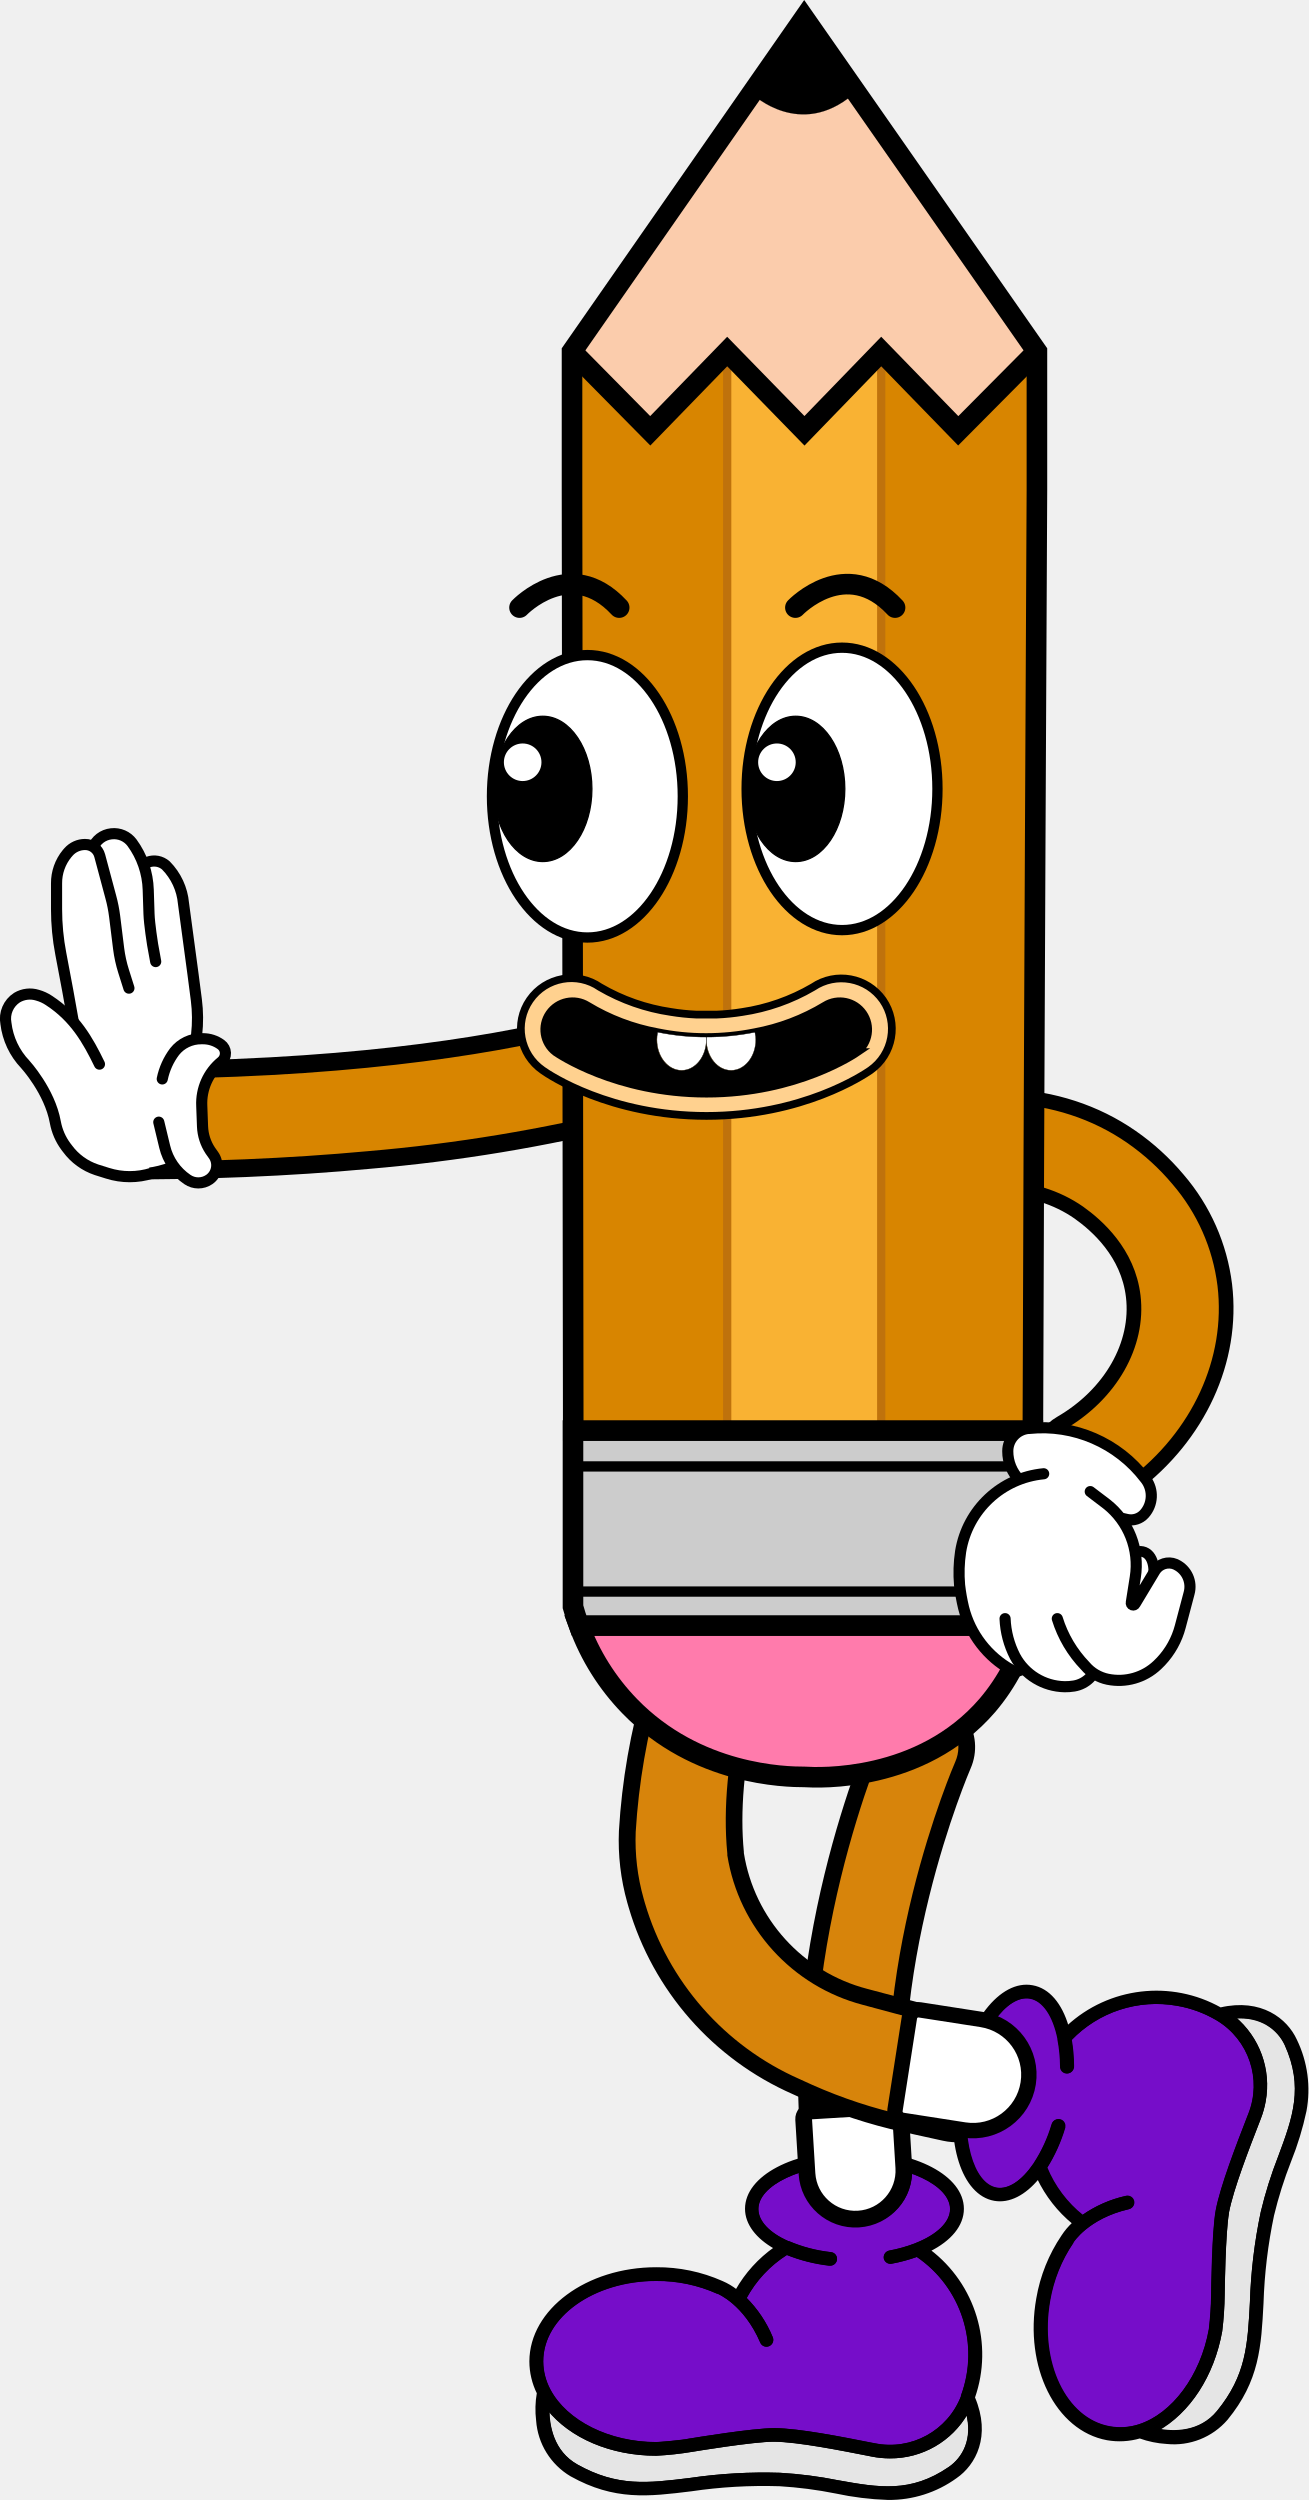
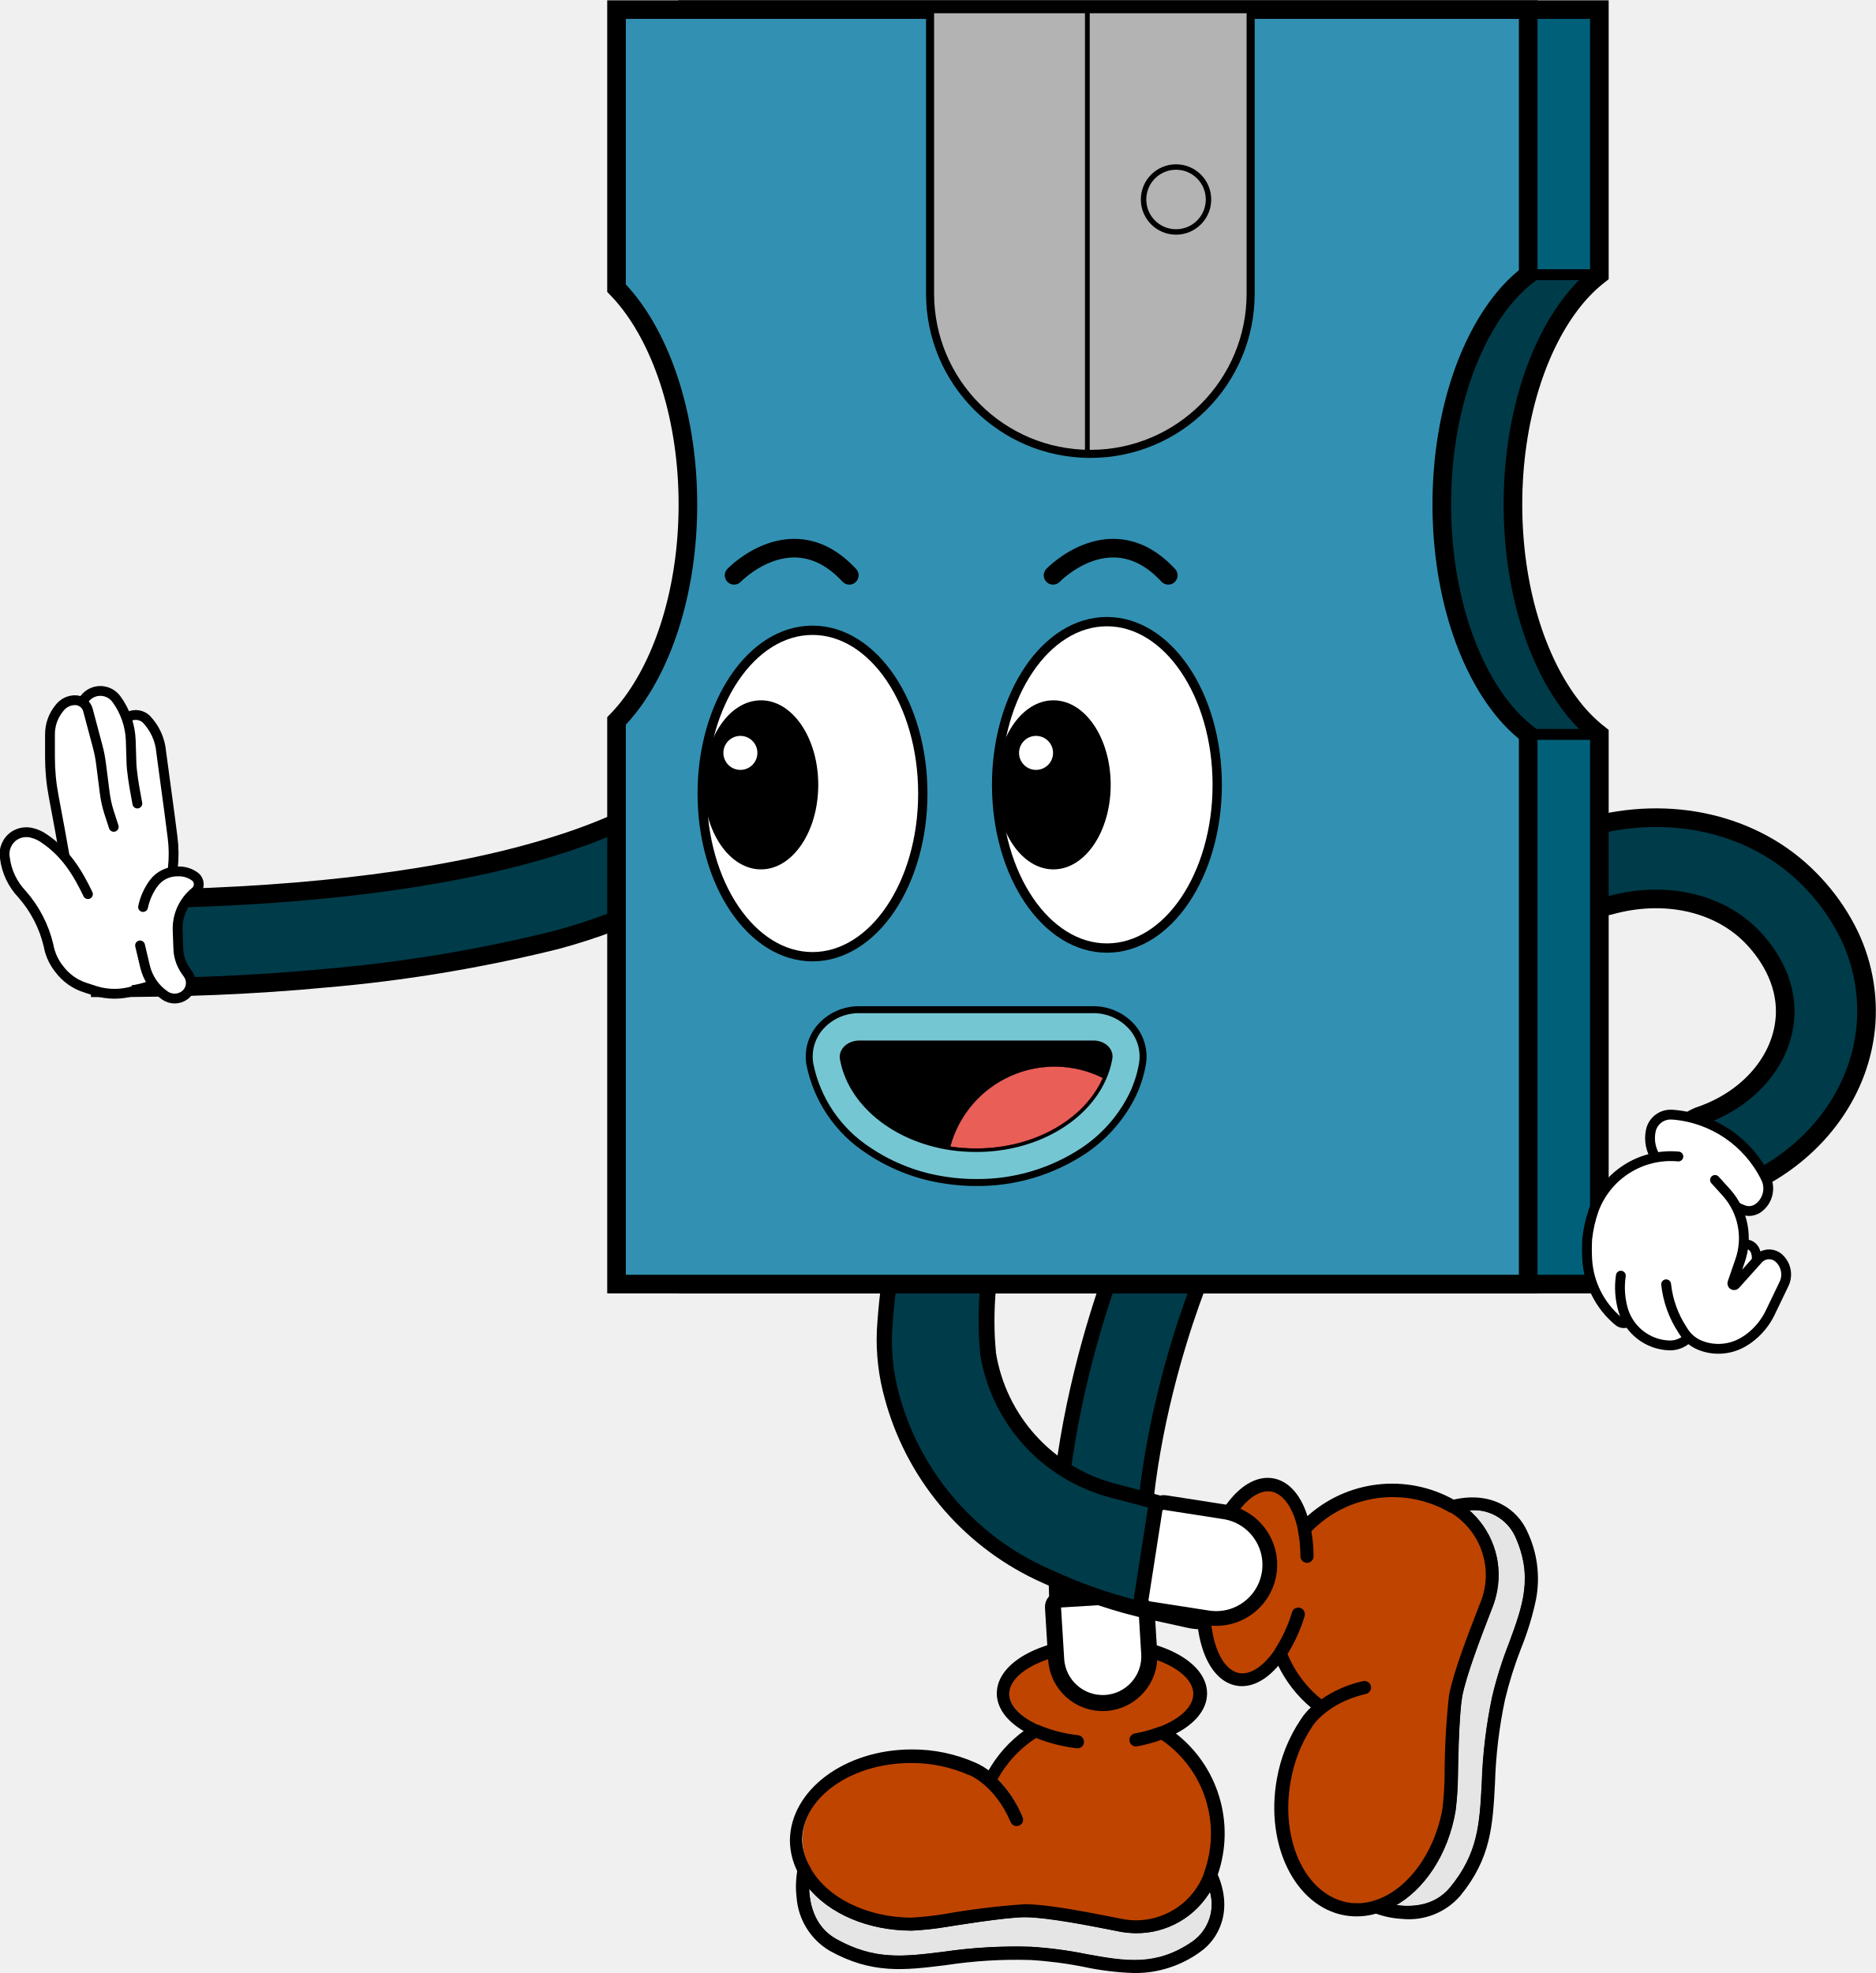
- <svg xmlns="http://www.w3.org/2000/svg" viewBox="0 0 203.37 388.58">
+ <svg xmlns="http://www.w3.org/2000/svg" viewBox="0 0 255.95 269.21">
  <defs>
-     <style>.cls-1,.cls-31{fill:#e5e5e5;}.cls-1,.cls-10,.cls-12,.cls-13,.cls-16,.cls-17,.cls-19,.cls-2,.cls-21,.cls-22,.cls-23,.cls-24,.cls-25,.cls-26,.cls-27,.cls-28,.cls-29,.cls-3,.cls-30,.cls-31,.cls-32,.cls-33,.cls-34,.cls-5,.cls-6,.cls-7,.cls-9{stroke:#000;}.cls-1,.cls-10,.cls-12,.cls-13,.cls-17,.cls-19,.cls-2,.cls-20,.cls-21,.cls-22,.cls-23,.cls-24,.cls-25,.cls-26,.cls-27,.cls-28,.cls-29,.cls-3,.cls-31,.cls-32,.cls-33,.cls-34,.cls-5,.cls-9{stroke-miterlimit:10;}.cls-1,.cls-2,.cls-3{stroke-width:0.34px;}.cls-2,.cls-32{fill:#760dc9;}.cls-4{fill:#d7840b;}.cls-10,.cls-26,.cls-27,.cls-29,.cls-30,.cls-34,.cls-5,.cls-8,.cls-9{fill:#fff;}.cls-5{stroke-width:2.6px;}.cls-14,.cls-6,.cls-7{fill:#d88500;}.cls-10,.cls-16,.cls-22,.cls-30,.cls-6,.cls-7{stroke-linecap:round;}.cls-16,.cls-30,.cls-6,.cls-7{stroke-linejoin:round;}.cls-6{stroke-width:2.28px;}.cls-7{stroke-width:2.76px;}.cls-10,.cls-30,.cls-9{stroke-width:1.73px;}.cls-11{fill:#fbccac;}.cls-12{fill:#ff7bac;}.cls-12,.cls-13,.cls-21,.cls-22{stroke-width:3.2px;}.cls-13{fill:#ccc;}.cls-15{fill:#f9b233;}.cls-16{stroke-width:0.02px;}.cls-17{fill:#666;}.cls-17,.cls-27{stroke-width:1.6px;}.cls-18,.cls-19,.cls-20,.cls-21,.cls-22{fill:none;}.cls-19{stroke-width:2.4px;}.cls-20{stroke:#bf720c;stroke-width:1.28px;}.cls-23{fill:#abd6bd;stroke-width:0.61px;}.cls-24{fill:#ffd18f;stroke-width:1.2px;}.cls-25,.cls-26{stroke-width:0.06px;}.cls-28{stroke-width:0.2px;}.cls-29{stroke-width:1.66px;}.cls-31,.cls-32,.cls-33{stroke-width:0.34px;}.cls-34{stroke-width:2.39px;}</style>
+     <style>.cls-1,.cls-6{fill:#e5e5e5;}.cls-1,.cls-11,.cls-12,.cls-14,.cls-15,.cls-16,.cls-17,.cls-18,.cls-19,.cls-20,.cls-21,.cls-22,.cls-23,.cls-24,.cls-25,.cls-26,.cls-27,.cls-3,.cls-5,.cls-6,.cls-7,.cls-8,.cls-9{stroke:#000;}.cls-1,.cls-11,.cls-12,.cls-14,.cls-15,.cls-16,.cls-17,.cls-18,.cls-19,.cls-20,.cls-21,.cls-22,.cls-23,.cls-24,.cls-25,.cls-26,.cls-3,.cls-5,.cls-6,.cls-7,.cls-8,.cls-9{stroke-miterlimit:10;}.cls-1,.cls-3{stroke-width:0.29px;}.cls-2{fill:#bf4400;}.cls-4,.cls-9{fill:#003b49;}.cls-10,.cls-11,.cls-12,.cls-21,.cls-26,.cls-27,.cls-5,.cls-8{fill:#fff;}.cls-5{stroke-width:2.19px;}.cls-6,.cls-7{stroke-width:0.29px;}.cls-8{stroke-width:2.01px;}.cls-14,.cls-16,.cls-23,.cls-9{stroke-width:2.54px;}.cls-11,.cls-12,.cls-27{stroke-width:1.34px;}.cls-12,.cls-23,.cls-27{stroke-linecap:round;}.cls-13,.cls-15{fill:#00607a;}.cls-14,.cls-20,.cls-23{fill:none;}.cls-15,.cls-20{stroke-width:1.49px;}.cls-16{fill:#3291b2;}.cls-17,.cls-18,.cls-19{fill:#b3b3b3;}.cls-17{stroke-width:1.1px;}.cls-18{stroke-width:0.65px;}.cls-19{stroke-width:0.74px;}.cls-21{stroke-width:1.27px;}.cls-22{stroke-width:0.15px;}.cls-24{fill:#75c6d3;stroke-width:0.95px;}.cls-25{fill:#ea5e58;stroke-width:0.04px;}.cls-26{stroke-width:1.29px;}.cls-27{stroke-linejoin:round;}</style>
  </defs>
  <g id="Layer_2" data-name="Layer 2">
-     <g id="Personaje">
-       <path class="cls-1" d="M102,381.53a48.55,48.55,0,0,0,5.67-.62c.53-.09,9.43-1.56,12.58-1.56h.08c3.65,0,10.57,1.4,14.7,2.21l.54.11a14.42,14.42,0,0,0,2.76.27,13.69,13.69,0,0,0,12-6.92c1.11,4.1-.56,7.06-2.74,8.56-6,4.13-11,3.23-17.32,2.1a64.79,64.79,0,0,0-9-1.16,79.26,79.26,0,0,0-14,.8c-6.57.81-11.31,1.4-17.57-2.1-3.82-2.13-4.47-6.23-4.46-8.77C88.68,378.81,95,381.53,102,381.53Z" />
-       <path class="cls-2" d="M102,354.34a23,23,0,0,1,9.52,2l.06,0s4.16,1.65,6.74,7.69a.87.87,0,0,0,1.16.46.89.89,0,0,0,.47-1.16,18.63,18.63,0,0,0-4.11-6.14,18.54,18.54,0,0,1,6.44-6.9,25.37,25.37,0,0,0,6.6,1.68H129a.88.88,0,0,0,.11-1.76,23,23,0,0,1-6.5-1.7l-.09,0c-3-1.32-4.8-3.19-4.8-5.16,0-3.86,6.9-7.12,15.07-7.12s15.07,3.26,15.07,7.12c0,2.11-2.09,4.11-5.49,5.45l-.11.05a22.74,22.74,0,0,1-4,1.12.9.9,0,0,0-.71,1,.89.89,0,0,0,1,.71,24.87,24.87,0,0,0,4-1.08,18.54,18.54,0,0,1,7,21.77l0,.11a12,12,0,0,1-13.61,7.44l-.54-.1c-4.46-.88-11.2-2.21-15-2.25-3.29,0-12.6,1.52-13,1.59h-.05c-1.42.31-5,.57-5.32.58-7.35,0-14-3.33-16.63-8.28a9.52,9.52,0,0,1-1.12-4.43C84.25,360,92.22,354.34,102,354.34Z" />
-       <path class="cls-3" d="M102,352.57a24.78,24.78,0,0,1,10.23,2.13,10,10,0,0,1,2.23,1.32,20.36,20.36,0,0,1,6-6.62c-2.82-1.6-4.49-3.75-4.49-6.08,0-5,7.4-8.89,16.84-8.89s16.84,3.9,16.84,8.89c0,2.54-1.92,4.84-5.18,6.47a20.31,20.31,0,0,1,6.9,22.86c2.54,6,.12,10.39-2.78,12.39A17.66,17.66,0,0,1,138,388.4a45.74,45.74,0,0,1-8.1-1,64.21,64.21,0,0,0-8.73-1.13,77.23,77.23,0,0,0-13.74.79c-6.64.82-11.89,1.47-18.66-2.31a10.8,10.8,0,0,1-5.27-8.53,14.49,14.49,0,0,1,.11-4.26,11.18,11.18,0,0,1-1.16-4.93C82.48,359.06,91.24,352.57,102,352.57ZM89.67,383.22c6.26,3.5,11,2.91,17.57,2.1a79.26,79.26,0,0,1,14-.8,64.79,64.79,0,0,1,9,1.16c6.33,1.13,11.33,2,17.32-2.1,2.18-1.5,3.85-4.46,2.74-8.56a13.69,13.69,0,0,1-12,6.92,14.42,14.42,0,0,1-2.76-.27l-.54-.11c-4.13-.81-11-2.17-14.7-2.21h-.08c-3.15,0-12.05,1.47-12.58,1.56a48.55,48.55,0,0,1-5.67.62c-7,0-13.33-2.72-16.8-7.08C85.2,377,85.85,381.09,89.67,383.22Zm-4.3-11.74c2.59,4.95,9.28,8.28,16.63,8.28.27,0,3.9-.27,5.32-.58h.05c.39-.07,9.7-1.63,13-1.59,3.82,0,10.56,1.37,15,2.25l.54.1a12,12,0,0,0,13.61-7.44l0-.11a18.54,18.54,0,0,0-7-21.77,24.87,24.87,0,0,1-4,1.08.89.89,0,0,1-1-.71.9.9,0,0,1,.71-1,22.74,22.74,0,0,0,4-1.12l.11-.05c3.4-1.34,5.49-3.34,5.49-5.45,0-3.86-6.9-7.12-15.07-7.12s-15.07,3.26-15.07,7.12c0,2,1.84,3.84,4.8,5.16l.09,0a23,23,0,0,0,6.5,1.7A.88.88,0,0,1,129,352h-.11a25.37,25.37,0,0,1-6.6-1.68,18.54,18.54,0,0,0-6.44,6.9,18.63,18.63,0,0,1,4.11,6.14.89.89,0,0,1-.47,1.16.87.87,0,0,1-1.16-.46c-2.58-6-6.7-7.68-6.74-7.69l-.06,0a23,23,0,0,0-9.52-2c-9.79,0-17.76,5.7-17.76,12.71A9.52,9.52,0,0,0,85.37,371.48Z" />
-       <path class="cls-4" d="M133.43,344.62a7,7,0,0,1-6.88-5.86c-5.48-33.71,9.69-68.58,10.34-70a7,7,0,0,1,6.39-4.17,7,7,0,0,1,6.38,9.81c-.14.32-14.11,32.69-9.32,62.16a7,7,0,0,1-5.78,8A7.08,7.08,0,0,1,133.43,344.62Z" />
-       <path d="M143.28,265.85a5.62,5.62,0,0,1,2.29.49,5.69,5.69,0,0,1,2.91,7.5c-.23.51-14.28,33-9.43,62.89a5.68,5.68,0,0,1-11.22,1.82c-5.42-33.34,9.6-67.86,10.25-69.31a5.69,5.69,0,0,1,5.2-3.39m0-2.6h0a8.29,8.29,0,0,0-7.58,4.94c-.66,1.48-16,36.69-10.44,70.78a8.25,8.25,0,0,0,8.17,6.95,7.5,7.5,0,0,0,1.34-.11,8.28,8.28,0,0,0,6.85-9.5c-4.72-29.06,9.1-61.11,9.24-61.43a8.29,8.29,0,0,0-7.58-11.63Z" />
-       <path class="cls-5" d="M126.59,327.71H139.2a1.24,1.24,0,0,1,1.24,1.24v8.44a7.54,7.54,0,0,1-7.54,7.54h0a7.54,7.54,0,0,1-7.54-7.54v-8.44a1.24,1.24,0,0,1,1.24-1.24Z" transform="translate(-20.35 8.77) rotate(-3.51)" />
-       <path class="cls-4" d="M148.76,331.71a8.69,8.69,0,0,1-1.89-.21l-6.32-1.39a78,78,0,0,1-14.8-4.87l-2-.91A44.44,44.44,0,0,1,99,296.16l-.21-.75a34.15,34.15,0,0,1-1.27-10.75,102.71,102.71,0,0,1,3.94-22.75,7.69,7.69,0,0,1,8.38-5.61,7.59,7.59,0,0,1,6.46,9.15c-1.93,9-2.54,16.18-1.9,22.62l0,.18a27.37,27.37,0,0,0,20.11,22.17l16.25,4.31a8.89,8.89,0,0,1,6.32,6.17l0,.18a8.37,8.37,0,0,1-1.52,7.27,8.71,8.71,0,0,1-6.82,3.36Z" />
-       <path d="M108.83,257.54a7.16,7.16,0,0,1,.8,0,6.29,6.29,0,0,1,5.35,7.59c-1.71,7.92-2.65,15.67-1.93,23a2.34,2.34,0,0,1,0,.26,28.7,28.7,0,0,0,21.06,23.23L150.41,316a7.54,7.54,0,0,1,5.39,5.26c0,.05,0,.1,0,.15a7.28,7.28,0,0,1-7.08,9,7.5,7.5,0,0,1-1.61-.18l-6.32-1.39a76.77,76.77,0,0,1-14.55-4.79l-2-.91a43.24,43.24,0,0,1-24-27.34l-.21-.74a33.16,33.16,0,0,1-1.22-10.34,102.85,102.85,0,0,1,3.89-22.46,6.42,6.42,0,0,1,6.17-4.72m0-2.6a9,9,0,0,0-8.67,6.63,103.25,103.25,0,0,0-4,23,35.52,35.52,0,0,0,1.3,11.16c.08.25.15.51.22.76a45.76,45.76,0,0,0,25.48,29l2,.91a79.65,79.65,0,0,0,15.05,4.95l6.32,1.39a9.92,9.92,0,0,0,10-3.62,9.69,9.69,0,0,0,1.75-8.39l-.05-.2a10.19,10.19,0,0,0-7.24-7.09l-16.25-4.31a26.07,26.07,0,0,1-19.16-21.11l0-.18c-.61-6.29,0-13.33,1.89-22.15A8.89,8.89,0,0,0,110,255a10.52,10.52,0,0,0-1.12-.07Z" />
-       <path class="cls-6" d="M176.14,230.86c10.13-7.64,15.63-19.42,14.23-31.13a31,31,0,0,0-7.27-16.42,36.92,36.92,0,0,0-7.22-6.59c-11.24-7.82-26.64-8.48-40.2-1.71a7.16,7.16,0,1,0,6.4,12.82c8.87-4.43,18.68-4.18,25.61.65,2.81,2,7.65,6.24,8.45,13,.9,7.5-3.52,15.25-11.24,19.72a7.16,7.16,0,0,0,7.18,12.4A42.61,42.61,0,0,0,176.14,230.86Z" />
-       <path class="cls-7" d="M17.73,181.94q.29-7.81,1.11-15.61c33.68,0,56.36-3.57,70.14-6.94,16.8-4.11,24-8.67,24.75-9.13l-.06.05,21,5A103.31,103.31,0,0,1,98,173.55a259.62,259.62,0,0,1-40.77,6.76C45,181.44,31.73,182,17.73,181.94Z" />
-       <path class="cls-8" d="M28.47,179.72c-5.16,2.65-10.38,2.65-15.31-.45-2.46-17.51-2.84-34.08,3-47.79,6.24,9.18,12,18,12.88,23.58Z" />
-       <path class="cls-9" d="M21.83,135.15A1.88,1.88,0,0,1,23,134h0a2.76,2.76,0,0,1,2.79.52,9.59,9.59,0,0,1,2.73,5.9l1.48,11,.52,4a22.74,22.74,0,0,1-1.18,10.63" />
-       <path class="cls-10" d="M14.43,131.8h0a3.47,3.47,0,0,1,2.88-2.2h0A3.5,3.5,0,0,1,20.53,131h0a13.06,13.06,0,0,1,2.51,7.3l.12,3.74c.05,1.6.56,4.77.56,4.77l.48,2.65" />
-       <path class="cls-10" d="M11.45,159.11c-.59-3.36-1.2-6.75-2-10.87a36.54,36.54,0,0,1-.66-6.92v-4a7.22,7.22,0,0,1,1.64-4.65l.21-.24a3.43,3.43,0,0,1,2.57-1.17h0A2.34,2.34,0,0,1,15.5,133l1.71,6.38a21.65,21.65,0,0,1,.61,3.07l.62,5a20,20,0,0,0,.77,3.51l.83,2.63" />
-       <path class="cls-10" d="M15.46,165.4c-1.79-3.69-3.81-7.27-7.86-9.9a6.11,6.11,0,0,0-1.76-.81,3.94,3.94,0,0,0-3.2.37,3.9,3.9,0,0,0-1.72,4,11.13,11.13,0,0,0,3,6.37s3.81,4.16,4.68,9a9.11,9.11,0,0,0,1.66,3.81l.23.3A9.21,9.21,0,0,0,15,181.82l1.72.54a11.38,11.38,0,0,0,6.88,0h0" />
-       <path class="cls-10" d="M25.22,167.7a10.63,10.63,0,0,1,1.92-4.25,5.26,5.26,0,0,1,4.17-2h.25a4.72,4.72,0,0,1,2.77.9h0a1.68,1.68,0,0,1,.1,2.67,8.35,8.35,0,0,0-3.07,6.87l.12,3.21a7.29,7.29,0,0,0,1.2,3.73l.51.72a2.69,2.69,0,0,1-.66,3.78h0a3,3,0,0,1-3.41,0h0a8.55,8.55,0,0,1-3.52-5.09l-.92-3.82" />
-       <polygon class="cls-11" points="161.16 54.64 148.94 66.96 136.97 54.64 125.04 66.96 113.03 54.64 101.07 66.96 88.91 54.64 124.98 2.8 161.16 54.64" />
-       <path class="cls-12" d="M159.92,252.66a31.25,31.25,0,0,1-6.45,12.41c-10.34,12-26.28,11.26-28.43,11.12-2.93,0-16.74-.24-27.17-11A35.51,35.51,0,0,1,90,252.66Z" />
-       <path class="cls-13" d="M160.54,222.35q0,14-.07,27.92c-.14.7-.31,1.51-.55,2.39H90c-.4-1.09-.71-2.07-.94-2.91v-27.4Z" />
-       <path class="cls-14" d="M161.16,54.64V76.18s-.49,97.45-.62,146.17H137V54.64l12,12.32Z" />
-       <polygon class="cls-14" points="112.99 54.6 112.99 222.31 89.06 222.31 88.87 76.14 88.87 54.6 101.03 66.91 112.99 54.6" />
-       <polygon class="cls-15" points="136.97 54.64 136.97 222.35 113.03 222.35 113.03 54.64 125.04 66.96 136.97 54.64" />
-       <path class="cls-16" d="M117.07,14.72s7.29,6.88,15.47,0L125,2.8Z" />
-       <line class="cls-17" x1="89.1" y1="227.93" x2="160.98" y2="227.93" />
-       <line class="cls-17" x1="89.1" y1="247.38" x2="160.98" y2="247.38" />
-       <line class="cls-18" x1="136.97" y1="54.64" x2="136.97" y2="54.55" />
-       <line class="cls-19" x1="113.03" y1="222.36" x2="113.03" y2="222.35" />
-       <line class="cls-19" x1="113.03" y1="54.64" x2="113.03" y2="54.63" />
-       <line class="cls-20" x1="136.97" y1="54.55" x2="136.97" y2="222.35" />
-       <line class="cls-20" x1="113.03" y1="54.73" x2="113.03" y2="222.35" />
-       <path class="cls-21" d="M161.17,54.64,125,2.8,88.91,54.64V76.18l.19,146.17h71.44c.13-48.72.63-146.17.63-146.17Z" />
-       <polyline class="cls-21" points="88.91 54.64 101.07 66.96 113.03 54.64 125.04 66.96 136.97 54.64 148.94 66.96 161.17 54.64" />
-       <path class="cls-22" d="M80.75,94.44s7.87-8.21,15.49,0" />
-       <path class="cls-22" d="M123.63,94.44s7.88-8.21,15.49,0" />
-       <path class="cls-23" d="M109.78,161.19c0,.13,0,.27,0,.4,0-.13,0-.27,0-.4Z" />
-       <path class="cls-24" d="M137.23,155.44a7.88,7.88,0,0,0-10.88-2,30.66,30.66,0,0,1-11,3.86,33.46,33.46,0,0,1-3.93.4c-.51,0-1,0-1.58,0s-1.11,0-1.64,0a33.45,33.45,0,0,1-3.92-.41,30.69,30.69,0,0,1-11-3.85,7.85,7.85,0,0,0-8.94,12.91c1,.73,10.56,7.1,25.47,7.1s24.43-6.37,25.47-7.09A7.88,7.88,0,0,0,137.23,155.44Zm-3.92,8.09c-.38.26-9.4,6.46-23.49,6.46s-23.11-6.2-23.49-6.46a4.4,4.4,0,0,1,5-7.23,32.17,32.17,0,0,0,10.86,4.13,37.54,37.54,0,0,0,7.56.76h0a38.29,38.29,0,0,0,7.55-.75,32.35,32.35,0,0,0,10.91-4.14,4.4,4.4,0,0,1,5,7.23Z" />
-       <path class="cls-25" d="M133.31,163.53c-.38.26-9.4,6.46-23.49,6.46s-23.11-6.2-23.49-6.46a4.4,4.4,0,0,1,5-7.23,32.17,32.17,0,0,0,10.86,4.13,5.5,5.5,0,0,0-.12,1.16c0,2.64,1.72,4.78,3.85,4.78s3.84-2.14,3.84-4.78c0,2.64,1.72,4.78,3.85,4.78s3.84-2.14,3.84-4.78a6.15,6.15,0,0,0-.11-1.15,32.35,32.35,0,0,0,10.91-4.14,4.4,4.4,0,0,1,5,7.23Z" />
-       <path class="cls-25" d="M109.81,161.19c0,.13,0,.27,0,.4,0-.13,0-.27,0-.4Z" />
-       <path class="cls-26" d="M109.79,161.59c0,2.64-1.72,4.78-3.84,4.78s-3.85-2.14-3.85-4.78a5.5,5.5,0,0,1,.12-1.16,37.54,37.54,0,0,0,7.56.76C109.79,161.32,109.79,161.46,109.79,161.59Z" />
-       <path class="cls-26" d="M117.48,161.59c0,2.64-1.72,4.78-3.84,4.78s-3.85-2.14-3.85-4.78c0-.13,0-.27,0-.4h0a38.29,38.29,0,0,0,7.55-.75A6.15,6.15,0,0,1,117.48,161.59Z" />
-       <ellipse class="cls-27" cx="91.3" cy="123.77" rx="14.83" ry="21.95" />
-       <ellipse class="cls-28" cx="84.37" cy="122.62" rx="7.63" ry="11.29" />
-       <circle class="cls-8" cx="81.24" cy="118.48" r="2.92" />
-       <ellipse class="cls-27" cx="130.88" cy="122.62" rx="14.83" ry="21.95" />
-       <ellipse class="cls-28" cx="123.68" cy="122.62" rx="7.63" ry="11.29" />
-       <circle class="cls-8" cx="120.76" cy="118.48" r="2.92" />
-       <ellipse class="cls-29" cx="175.99" cy="245.98" rx="5.09" ry="2.97" transform="translate(-117.83 317.73) rotate(-68.14)" />
-       <path class="cls-9" d="M156.64,225.56h0a3.55,3.55,0,0,1,3.21-3.54H160a20.07,20.07,0,0,1,18,7.8l.14.18a4.23,4.23,0,0,1-.26,5.3h0a2.79,2.79,0,0,1-2.72.87L165.61,234a14.75,14.75,0,0,1-7.13-3.95h0A6.33,6.33,0,0,1,156.64,225.56Z" />
-       <path class="cls-30" d="M162.22,229.07h0a14.46,14.46,0,0,0-12.91,12.1,22.06,22.06,0,0,0-.16,5.21,29.14,29.14,0,0,0,.62,3.51,15.35,15.35,0,0,0,7.44,9.68h0a1.49,1.49,0,0,0,2.2-1.52l-.87-5.8" />
-       <ellipse class="cls-8" cx="163.06" cy="243.48" rx="10.02" ry="12.88" />
-       <path class="cls-30" d="M156.22,251.59a14,14,0,0,0,1.55,5.87,8.93,8.93,0,0,0,7.7,4.71,8.22,8.22,0,0,0,1.47-.11,4.48,4.48,0,0,0,3.68-3.64h0" />
-       <path class="cls-30" d="M164.34,251.59a18.39,18.39,0,0,0,4.34,7.34,6.2,6.2,0,0,0,3.49,2.08,8.67,8.67,0,0,0,7.72-2.21c.2-.18.38-.37.56-.56a12.51,12.51,0,0,0,3-5.41l1.37-5.18a3.81,3.81,0,0,0-2-4.45l-.12-.06a2.57,2.57,0,0,0-3.18,1l-3.1,5.16a.31.31,0,0,1-.58-.21l.62-3.93A12.08,12.08,0,0,0,172,233.77c-.84-.64-1.7-1.28-2.54-1.93" />
-       <path class="cls-31" d="M189.8,362.35a50.91,50.91,0,0,0,.38-5.7c0-.53.12-9.57.67-12.67,0,0,0-.06,0-.09.67-3.59,3.23-10.17,4.76-14.1l.2-.52a14.38,14.38,0,0,0,.75-2.67,13.71,13.71,0,0,0-4.73-13c4.23-.37,6.86,1.8,8,4.2,3,6.63,1.26,11.41-1,17.45a65,65,0,0,0-2.71,8.63,79.68,79.68,0,0,0-1.68,14c-.35,6.62-.6,11.4-5.15,17-2.77,3.39-6.93,3.31-9.43,2.86C184.78,375,188.56,369.29,189.8,362.35Z" />
-       <path class="cls-32" d="M163,357.58a23,23,0,0,1,3.62-9l0-.05s2.36-3.82,8.76-5.3a.88.88,0,0,0,.67-1.06.89.89,0,0,0-1.07-.67,18.68,18.68,0,0,0-6.77,3,18.64,18.64,0,0,1-5.68-7.56,25.18,25.18,0,0,0,2.81-6.22l0-.11a.88.88,0,0,0-.62-1,.9.9,0,0,0-1.11.59,23.08,23.08,0,0,1-2.81,6.11l-.05.08c-1.83,2.69-4,4.17-5.94,3.83-3.8-.68-5.81-8.06-4.37-16.11s5.86-14.29,9.66-13.61c2.09.37,3.69,2.78,4.42,6.36a.59.59,0,0,0,0,.13,23,23,0,0,1,.41,4.16.89.89,0,1,0,1.77,0,25,25,0,0,0-.36-4.11A18.49,18.49,0,0,1,183,311.6a18.27,18.27,0,0,1,6.12,2.25l.1.06a12,12,0,0,1,4.95,14.72l-.2.51c-1.65,4.25-4.14,10.67-4.85,14.43-.61,3.24-.71,12.68-.71,13.08v.05a51.71,51.71,0,0,1-.36,5.35C186.76,369.3,182.3,375.31,177,377a9.52,9.52,0,0,1-4.57.32C165.49,376.09,161.27,367.24,163,357.58Z" />
-       <path class="cls-33" d="M161.24,357.27a24.79,24.79,0,0,1,3.9-9.72,10.61,10.61,0,0,1,1.69-2,20.41,20.41,0,0,1-5.48-7c-2.07,2.5-4.48,3.77-6.79,3.36-4.91-.87-7.47-8.85-5.81-18.17s6.81-15.92,11.72-15c2.51.44,4.44,2.74,5.47,6.25a20.33,20.33,0,0,1,23.76-2.8c6.32-1.46,10.26,1.71,11.72,4.91a17.75,17.75,0,0,1,1.48,11,47.39,47.39,0,0,1-2.39,7.82,64.36,64.36,0,0,0-2.65,8.4A78.31,78.31,0,0,0,196.22,358c-.35,6.7-.63,12-5.55,18a10.83,10.83,0,0,1-9.33,3.7,14.89,14.89,0,0,1-4.18-.86,11.2,11.2,0,0,1-5.07.28C164.22,377.67,159.35,367.89,161.24,357.27Zm28.06,17.55c4.55-5.56,4.8-10.34,5.15-17a79.68,79.68,0,0,1,1.68-14,65,65,0,0,1,2.71-8.63c2.23-6,4-10.82,1-17.45-1.1-2.4-3.73-4.57-8-4.2a13.71,13.71,0,0,1,4.73,13,14.38,14.38,0,0,1-.75,2.67l-.2.52c-1.53,3.93-4.09,10.51-4.76,14.1,0,0,0,.06,0,.09-.55,3.1-.66,12.14-.67,12.67a50.91,50.91,0,0,1-.38,5.7c-1.24,6.94-5,12.67-9.93,15.33C182.37,378.13,186.53,378.21,189.3,374.82ZM177,377c5.33-1.69,9.79-7.7,11.08-14.95a51.71,51.71,0,0,0,.36-5.35v-.05c0-.4.1-9.84.71-13.08.71-3.76,3.2-10.18,4.85-14.43l.2-.51a12,12,0,0,0-4.95-14.72l-.1-.06A18.27,18.27,0,0,0,183,311.6,18.49,18.49,0,0,0,166.42,317a25,25,0,0,1,.36,4.11.89.89,0,1,1-1.77,0,23,23,0,0,0-.41-4.16.59.59,0,0,1,0-.13c-.73-3.58-2.33-6-4.42-6.36-3.8-.68-8.23,5.55-9.66,13.61s.57,15.43,4.37,16.11c1.95.34,4.11-1.14,5.94-3.83l.05-.08a23.08,23.08,0,0,0,2.81-6.11.9.9,0,0,1,1.11-.59.88.88,0,0,1,.62,1l0,.11a25.18,25.18,0,0,1-2.81,6.22,18.64,18.64,0,0,0,5.68,7.56,18.68,18.68,0,0,1,6.77-3,.89.89,0,0,1,1.07.67.88.88,0,0,1-.67,1.06c-6.4,1.48-8.74,5.26-8.76,5.3l0,.05a23,23,0,0,0-3.62,9c-1.72,9.66,2.5,18.51,9.41,19.74A9.52,9.52,0,0,0,177,377Z" />
-       <path class="cls-34" d="M142.77,312.39H157.3a1.42,1.42,0,0,1,1.42,1.42v9.71a8.69,8.69,0,0,1-8.69,8.69h0a8.69,8.69,0,0,1-8.69-8.69v-9.71A1.42,1.42,0,0,1,142.77,312.39Z" transform="translate(-191.52 420.95) rotate(-81.15)" />
+     <g id="personaje">
+       <path class="cls-1" d="M124.42,263.27a41.2,41.2,0,0,0,4.78-.52c.44-.07,8-1.31,10.6-1.31h.08c3.07,0,8.9,1.17,12.39,1.86l.45.09a12.35,12.35,0,0,0,2.33.23,11.56,11.56,0,0,0,10.09-5.84,6.36,6.36,0,0,1-2.32,7.22c-5,3.48-9.26,2.73-14.6,1.77a55.15,55.15,0,0,0-7.55-1,67.37,67.37,0,0,0-11.84.67c-5.54.69-9.54,1.19-14.82-1.76-3.21-1.8-3.76-5.26-3.76-7.4C113.18,261,118.49,263.27,124.42,263.27Z" />
+       <path class="cls-2" d="M124.42,240.35a19.56,19.56,0,0,1,8,1.67l.05,0s3.51,1.4,5.68,6.48a.74.74,0,1,0,1.37-.58,15.68,15.68,0,0,0-3.46-5.18,15.69,15.69,0,0,1,5.42-5.82,21.3,21.3,0,0,0,5.57,1.42h.09a.73.73,0,0,0,.74-.65.75.75,0,0,0-.65-.84,19.31,19.31,0,0,1-5.48-1.43l-.07,0c-2.5-1.12-4-2.69-4-4.35,0-3.26,5.81-6,12.7-6s12.7,2.75,12.7,6c0,1.78-1.76,3.46-4.62,4.6l-.1,0a18.91,18.91,0,0,1-3.39.94.75.75,0,0,0-.59.88.74.74,0,0,0,.87.59,20.39,20.39,0,0,0,3.35-.91,15.64,15.64,0,0,1,5.93,18.36l0,.09A10.07,10.07,0,0,1,153,261.92l-.45-.09c-3.77-.74-9.45-1.86-12.67-1.89a102.08,102.08,0,0,0-10.95,1.34h0a43.2,43.2,0,0,1-4.49.49c-6.2,0-11.83-2.81-14-7a8.07,8.07,0,0,1-.94-3.74C109.45,245.15,116.16,240.35,124.42,240.35Z" />
+       <path class="cls-3" d="M124.42,238.85a21.09,21.09,0,0,1,8.63,1.8,9,9,0,0,1,1.88,1.12,17.13,17.13,0,0,1,5-5.59c-2.37-1.34-3.78-3.15-3.78-5.12,0-4.21,6.24-7.5,14.2-7.5s14.2,3.29,14.2,7.5c0,2.14-1.62,4.08-4.37,5.45A17.15,17.15,0,0,1,166,255.79c2.14,5,.1,8.75-2.35,10.44a14.93,14.93,0,0,1-8.89,2.84,38.55,38.55,0,0,1-6.82-.83,53.43,53.43,0,0,0-7.36-.95A64.06,64.06,0,0,0,129,268c-5.6.69-10,1.24-15.73-1.95a9.11,9.11,0,0,1-4.44-7.19,12.7,12.7,0,0,1,.09-3.59,9.55,9.55,0,0,1-1-4.16C108,244.33,115.34,238.85,124.42,238.85ZM114,264.7c5.28,2.95,9.28,2.45,14.82,1.76a67.37,67.37,0,0,1,11.84-.67,55.15,55.15,0,0,1,7.55,1c5.34,1,9.55,1.71,14.6-1.77a6.36,6.36,0,0,0,2.32-7.22,11.56,11.56,0,0,1-10.09,5.84,12.35,12.35,0,0,1-2.33-.23l-.45-.09c-3.49-.69-9.32-1.84-12.39-1.86h-.08c-2.65,0-10.16,1.24-10.6,1.31a41.2,41.2,0,0,1-4.78.52c-5.93,0-11.24-2.29-14.17-6C110.25,259.44,110.8,262.9,114,264.7Zm-3.62-9.9c2.19,4.17,7.82,7,14,7a43.2,43.2,0,0,0,4.49-.49h0a102.08,102.08,0,0,1,10.95-1.34c3.22,0,8.9,1.15,12.67,1.89l.45.09a10.07,10.07,0,0,0,11.47-6.27l0-.09a15.64,15.64,0,0,0-5.93-18.36,20.39,20.39,0,0,1-3.35.91.74.74,0,0,1-.87-.59.75.75,0,0,1,.59-.88,18.91,18.91,0,0,0,3.39-.94l.1,0c2.86-1.14,4.62-2.82,4.62-4.6,0-3.26-5.81-6-12.7-6s-12.7,2.75-12.7,6c0,1.66,1.54,3.23,4,4.35l.07,0a19.31,19.31,0,0,0,5.48,1.43.75.75,0,0,1,.65.84.73.73,0,0,1-.74.65h-.09a21.3,21.3,0,0,1-5.57-1.42,15.69,15.69,0,0,0-5.42,5.82,15.68,15.68,0,0,1,3.46,5.18.74.74,0,1,1-1.37.58c-2.17-5.08-5.65-6.47-5.68-6.48l-.05,0a19.56,19.56,0,0,0-8-1.67c-8.26,0-15,4.8-15,10.71A8.07,8.07,0,0,0,110.39,254.8Z" />
+       <path class="cls-4" d="M150.91,232.1a5.81,5.81,0,0,1-5.75-4.9c-4.61-28.38,8.17-57.78,8.71-59a5.84,5.84,0,0,1,10.68,4.71c-.12.27-11.91,27.57-7.87,52.43a5.85,5.85,0,0,1-4.83,6.7A6,6,0,0,1,150.91,232.1Z" />
+       <path d="M159.21,165.75a4.79,4.79,0,0,1,4.38,6.73c-.19.44-12,27.85-7.94,53a4.8,4.8,0,0,1-4,5.5,5.12,5.12,0,0,1-.78.06,4.78,4.78,0,0,1-4.72-4c-4.57-28.11,8.1-57.21,8.64-58.43a4.79,4.79,0,0,1,4.38-2.86m0-2.08h0a6.87,6.87,0,0,0-6.29,4.09c-.55,1.25-13.46,30.91-8.79,59.61a6.85,6.85,0,0,0,6.78,5.78,6.89,6.89,0,0,0,6.8-8c-4-24.53,7.67-51.57,7.79-51.84a6.86,6.86,0,0,0-6.29-9.65Z" />
+       <path class="cls-5" d="M145.14,217.9h10.63a1,1,0,0,1,1,1v7.11a6.36,6.36,0,0,1-6.36,6.36h0a6.36,6.36,0,0,1-6.36-6.36v-7.11a1,1,0,0,1,1-1Z" transform="translate(-13.51 9.64) rotate(-3.51)" />
+       <path class="cls-4" d="M163.83,221.22a7.16,7.16,0,0,1-1.58-.18l-5.32-1.17a65.77,65.77,0,0,1-12.47-4.11l-1.72-.76a37.42,37.42,0,0,1-20.85-23.71l-.18-.64a28.55,28.55,0,0,1-1.06-9A86.39,86.39,0,0,1,124,162.44a6.46,6.46,0,0,1,6.2-4.74,7.16,7.16,0,0,1,.8.05,6.3,6.3,0,0,1,4.37,2.62,6.37,6.37,0,0,1,1,5c-1.63,7.58-2.14,13.65-1.6,19.08l0,.16a23.13,23.13,0,0,0,17,18.73l13.7,3.64a7.4,7.4,0,0,1,5.28,5.16l0,.14a7,7,0,0,1-1.27,6.1,7.29,7.29,0,0,1-5.71,2.81Z" />
+       <path d="M130.17,158.74a5,5,0,0,1,.67,0h0a5.29,5.29,0,0,1,4.51,6.39c-1.43,6.68-2.23,13.21-1.62,19.4l0,.22a24.19,24.19,0,0,0,17.76,19.58l13.7,3.63a6.4,6.4,0,0,1,4.55,4.44l0,.13a6.14,6.14,0,0,1-6,7.6,6.34,6.34,0,0,1-1.35-.15l-5.33-1.18a63.89,63.89,0,0,1-12.27-4l-1.72-.76A36.49,36.49,0,0,1,122.89,191c-.06-.2-.12-.41-.17-.62a27.59,27.59,0,0,1-1-8.71A86.38,86.38,0,0,1,125,162.72a5.41,5.41,0,0,1,5.2-4m0-2.08a7.51,7.51,0,0,0-7.21,5.51,87.16,87.16,0,0,0-3.35,19.39,29.76,29.76,0,0,0,1.1,9.37l.18.65A38.47,38.47,0,0,0,142.31,216l1.72.77a67.38,67.38,0,0,0,12.67,4.17l5.33,1.17a8.24,8.24,0,0,0,8.34-3,8,8,0,0,0,1.45-7l0-.16a8.48,8.48,0,0,0-6-5.9l-13.71-3.63a22.1,22.1,0,0,1-16.23-17.89l0-.15c-.52-5.32,0-11.26,1.59-18.71a7.43,7.43,0,0,0-1.2-5.86,7.33,7.33,0,0,0-5.09-3,7.26,7.26,0,0,0-.93-.06Z" />
+       <path class="cls-6" d="M198.43,247.1a42.77,42.77,0,0,0,.33-4.81c0-.44.1-8.06.56-10.68v-.07c.57-3,2.73-8.58,4-11.89l.17-.43a11.84,11.84,0,0,0,.63-2.25,11.56,11.56,0,0,0-4-11,6.36,6.36,0,0,1,6.71,3.55c2.55,5.59,1.07,9.61-.81,14.71a54.31,54.31,0,0,0-2.29,7.28,67.13,67.13,0,0,0-1.42,11.79c-.29,5.58-.5,9.61-4.34,14.3-2.34,2.85-5.84,2.78-7.95,2.4C194.2,257.79,197.39,253,198.43,247.1Z" />
+       <path class="cls-2" d="M175.83,243.08a19.47,19.47,0,0,1,3-7.62l0,0s2-3.22,7.39-4.47a.74.74,0,0,0,.56-.9.75.75,0,0,0-.9-.56,15.84,15.84,0,0,0-5.71,2.51,15.62,15.62,0,0,1-4.78-6.37,21.7,21.7,0,0,0,2.37-5.24s0-.06,0-.09a.75.75,0,0,0-1.45-.35A19.85,19.85,0,0,1,174,225.1l0,.06c-1.54,2.27-3.36,3.52-5,3.23-3.21-.57-4.9-6.79-3.69-13.58s4.94-12.05,8.15-11.47c1.75.31,3.1,2.34,3.72,5.36a.43.43,0,0,0,0,.11,18.89,18.89,0,0,1,.34,3.5.75.75,0,1,0,1.5,0,20.6,20.6,0,0,0-.31-3.46,15.68,15.68,0,0,1,19.14-2.63l.09,0a10.12,10.12,0,0,1,4.17,12.42l-.17.43c-1.39,3.58-3.5,9-4.09,12.16a101.72,101.72,0,0,0-.6,11v0a45.12,45.12,0,0,1-.3,4.51c-1.09,6.11-4.85,11.18-9.35,12.6a8,8,0,0,1-3.85.28C177.94,258.69,174.38,251.22,175.83,243.08Z" />
+       <path class="cls-7" d="M174.35,242.82a20.91,20.91,0,0,1,3.29-8.19,8.26,8.26,0,0,1,1.43-1.66,17.24,17.24,0,0,1-4.63-5.94c-1.74,2.11-3.77,3.18-5.71,2.83-4.15-.73-6.3-7.46-4.91-15.31s5.74-13.43,9.89-12.69c2.11.38,3.74,2.32,4.61,5.27a17.14,17.14,0,0,1,20-2.36c5.33-1.23,8.65,1.44,9.88,4.15a14.86,14.86,0,0,1,1.24,9.26,38.92,38.92,0,0,1-2,6.59,53.62,53.62,0,0,0-2.23,7.08,64.48,64.48,0,0,0-1.38,11.55c-.3,5.64-.54,10.1-4.68,15.16a9.1,9.1,0,0,1-7.87,3.12,12.19,12.19,0,0,1-3.53-.72,9.38,9.38,0,0,1-4.27.24C176.86,260,172.76,251.77,174.35,242.82ZM198,257.62c3.84-4.69,4.05-8.72,4.34-14.3a67.13,67.13,0,0,1,1.42-11.79,54.31,54.31,0,0,1,2.29-7.28c1.88-5.1,3.36-9.12.81-14.71a6.36,6.36,0,0,0-6.71-3.55,11.56,11.56,0,0,1,4,11,11.84,11.84,0,0,1-.63,2.25l-.17.43c-1.28,3.31-3.44,8.86-4,11.89v.07c-.46,2.62-.56,10.24-.56,10.68a42.77,42.77,0,0,1-.33,4.81c-1,5.85-4.23,10.69-8.37,12.92C192.17,260.4,195.67,260.47,198,257.62Zm-10.4,1.83c4.5-1.42,8.26-6.49,9.35-12.6a45.12,45.12,0,0,0,.3-4.51v0a101.72,101.72,0,0,1,.6-11c.59-3.17,2.7-8.58,4.09-12.16l.17-.43A10.12,10.12,0,0,0,198,206.26l-.09,0a15.68,15.68,0,0,0-19.14,2.63,20.6,20.6,0,0,1,.31,3.46.75.75,0,1,1-1.5,0,18.89,18.89,0,0,0-.34-3.5.43.43,0,0,1,0-.11c-.62-3-2-5-3.72-5.36-3.21-.58-6.94,4.68-8.15,11.47s.48,13,3.69,13.58c1.64.29,3.46-1,5-3.23l0-.06a19.85,19.85,0,0,0,2.37-5.15.75.75,0,0,1,1.45.35s0,.06,0,.09a21.7,21.7,0,0,1-2.37,5.24,15.62,15.62,0,0,0,4.78,6.37,15.84,15.84,0,0,1,5.71-2.51.75.75,0,0,1,.9.56.74.74,0,0,1-.56.9c-5.4,1.25-7.37,4.44-7.39,4.47l0,0a19.47,19.47,0,0,0-3,7.62c-1.45,8.14,2.11,15.61,7.93,16.65A8,8,0,0,0,187.61,259.45Z" />
+       <path class="cls-8" d="M158.78,205H171a1.2,1.2,0,0,1,1.2,1.2v8.19a7.32,7.32,0,0,1-7.32,7.32h0a7.32,7.32,0,0,1-7.32-7.32v-8.19a1.2,1.2,0,0,1,1.2-1.2Z" transform="translate(-71.27 343.45) rotate(-81.15)" />
+       <path class="cls-9" d="M13.72,134.78q.22-6,.87-12.09c26.07,0,43.63-2.76,54.3-5.37,13-3.18,18.61-6.71,19.16-7.07l0,0,16.27,3.85a80,80,0,0,1-28.41,14.15,202.28,202.28,0,0,1-31.56,5.23C34.81,134.39,24.57,134.81,13.72,134.78Z" />
+       <path class="cls-10" d="M22,133.06a11.37,11.37,0,0,1-11.86-.35c-1.9-13.56-2.19-26.38,2.35-37,4.83,7.11,9.26,14,10,18.26Z" />
+       <path class="cls-11" d="M16.9,98.56a1.47,1.47,0,0,1,.87-.87h0a2.13,2.13,0,0,1,2.16.4A7.4,7.4,0,0,1,22,102.66l1.15,8.52.4,3.11a17.71,17.71,0,0,1-.91,8.23" />
+       <path class="cls-12" d="M11.17,96h0a2.72,2.72,0,0,1,2.23-1.71h0a2.72,2.72,0,0,1,2.49,1.11h0A10.16,10.16,0,0,1,17.84,101l.09,2.89c0,1.24.44,3.7.44,3.7l.37,2.05" />
+       <path class="cls-12" d="M8.87,117.11c-.46-2.6-.93-5.23-1.54-8.42a28.38,28.38,0,0,1-.51-5.36v-3.1a5.59,5.59,0,0,1,1.27-3.6l.16-.19a2.66,2.66,0,0,1,2-.9h0A1.81,1.81,0,0,1,12,96.88l1.33,5a17.4,17.4,0,0,1,.46,2.37l.49,3.85a15,15,0,0,0,.59,2.72l.65,2" />
+       <path class="cls-12" d="M12,122c-1.38-2.86-3-5.63-6.09-7.67a4.82,4.82,0,0,0-1.36-.63A3.07,3.07,0,0,0,2,114a3,3,0,0,0-1.33,3.08A8.7,8.7,0,0,0,3,122a16.21,16.21,0,0,1,3.62,7,7.15,7.15,0,0,0,1.29,3l.18.23a7.07,7.07,0,0,0,3.55,2.53l1.32.43a8.89,8.89,0,0,0,5.33,0h0" />
+       <path class="cls-12" d="M19.52,123.76A8.4,8.4,0,0,1,21,120.47a4,4,0,0,1,3.23-1.57h.2a3.64,3.64,0,0,1,2.14.69h0a1.31,1.31,0,0,1,.08,2.07,6.45,6.45,0,0,0-1.41,1.58,6.37,6.37,0,0,0-1,3.73l.09,2.49a5.62,5.62,0,0,0,.93,2.89l.39.56a2.09,2.09,0,0,1-.51,2.93h0a2.32,2.32,0,0,1-2.63,0h0a6.67,6.67,0,0,1-2.73-4L19.11,129" />
+       <path class="cls-9" d="M239.3,161.18c8.81-4.35,14.69-12.51,15.32-21.62A24,24,0,0,0,251.48,126a28.47,28.47,0,0,0-4.55-6c-7.41-7.58-19-10.31-30.32-7.12a5.54,5.54,0,1,0,3,10.67c7.38-2.08,14.81-.47,19.38,4.2,1.86,1.9,4.92,5.86,4.56,11.08-.41,5.83-4.88,11.08-11.41,13.37a5.55,5.55,0,1,0,3.67,10.47A31.5,31.5,0,0,0,239.3,161.18Z" />
+       <rect class="cls-13" x="208.51" y="100.21" width="9.7" height="75.04" />
+       <path class="cls-4" d="M218.22,100.21h-9.71a21.55,21.55,0,0,1-3.71-3.74c-4.9-6.25-8.08-16.3-8.08-27.63,0-11.55,3.31-21.77,8.37-28a21.22,21.22,0,0,1,3.42-3.36h9.71a21.17,21.17,0,0,0-3.41,3.36c-5.07,6.23-8.38,16.45-8.38,28,0,11.33,3.18,21.38,8.08,27.63A21.55,21.55,0,0,0,218.22,100.21Z" />
+       <rect class="cls-13" x="208.51" y="1.27" width="9.7" height="36.2" />
+       <path class="cls-14" d="M214.81,40.84c-5.07,6.23-8.38,16.45-8.38,28,0,11.33,3.18,21.37,8.08,27.63a21.2,21.2,0,0,0,3.71,3.74v75H93.83V98.37a24,24,0,0,0,1.66-1.9c4.9-6.26,8.08-16.3,8.08-27.63,0-11.55-3.31-21.77-8.38-28-.44-.54-.89-1.05-1.36-1.53v-38H218.22V37.48A20.77,20.77,0,0,0,214.81,40.84Z" />
+       <path class="cls-15" d="M205.09,40.84c-5.06,6.23-8.37,16.45-8.37,28,0,11.33,3.18,21.38,8.08,27.63a21.55,21.55,0,0,0,3.71,3.74v75H93.83V98.37a24,24,0,0,0,1.66-1.9c4.89-6.25,8.08-16.3,8.08-27.63,0-11.55-3.31-21.77-8.38-28-.44-.54-.9-1.05-1.36-1.53v-38H208.51V37.48A21.22,21.22,0,0,0,205.09,40.84Z" />
+       <path class="cls-16" d="M205.09,40.84c-5.06,6.23-8.37,16.45-8.37,28,0,11.33,3.18,21.38,8.08,27.63a21.55,21.55,0,0,0,3.71,3.74v75H84.12V98.37a24,24,0,0,0,1.66-1.9c4.9-6.25,8.08-16.3,8.08-27.63,0-11.55-3.31-21.77-8.38-28-.44-.54-.89-1.05-1.36-1.53v-38H208.51V37.48A21.22,21.22,0,0,0,205.09,40.84Z" />
+       <path class="cls-17" d="M126.9,1.26h43.74a0,0,0,0,1,0,0v38.8a21.87,21.87,0,0,1-21.87,21.87h0A21.87,21.87,0,0,1,126.9,40.06V1.26A0,0,0,0,1,126.9,1.26Z" />
+       <line class="cls-18" x1="148.36" y1="1.38" x2="148.36" y2="61.93" />
+       <circle class="cls-19" cx="160.46" cy="27.22" r="4.43" />
+       <line class="cls-20" x1="208.51" y1="37.48" x2="218.22" y2="37.48" />
+       <line class="cls-20" x1="208.51" y1="100.21" x2="218.22" y2="100.21" />
+       <ellipse class="cls-21" cx="110.86" cy="108.27" rx="15.05" ry="22.27" />
+       <ellipse class="cls-21" cx="151.03" cy="107.09" rx="15.05" ry="22.27" />
+       <ellipse class="cls-22" cx="143.73" cy="107.09" rx="7.74" ry="11.46" />
+       <ellipse class="cls-22" cx="103.83" cy="107.09" rx="7.74" ry="11.46" />
+       <path class="cls-23" d="M100.16,78.5s8-8.34,15.72,0" />
+       <path class="cls-23" d="M143.68,78.5s8-8.34,15.72,0" />
+       <path class="cls-24" d="M154.52,140.21a7,7,0,0,0-5.42-2.44H117.27a7,7,0,0,0-5.41,2.44,6.13,6.13,0,0,0-1.36,5,18.35,18.35,0,0,0,8,11.78,25.33,25.33,0,0,0,10.67,4.07,26.8,26.8,0,0,0,4,.29A26.07,26.07,0,0,0,147.87,157a19.58,19.58,0,0,0,6.43-7.15,16,16,0,0,0,1.57-4.63A6.12,6.12,0,0,0,154.52,140.21Zm-3.22,4.19a11.53,11.53,0,0,1-.82,2.68c-2.47,5.61-9.28,9.63-17.29,9.63a24.18,24.18,0,0,1-3.54-.26c-7.59-1.17-13.5-6-14.58-12-.19-1.05.84-2,2.2-2H149.1C150.46,142.41,151.49,143.35,151.3,144.4Z" />
+       <path class="cls-22" d="M151.3,144.4a11.53,11.53,0,0,1-.82,2.68,14.75,14.75,0,0,0-20.83,9.37c-7.59-1.17-13.5-6-14.58-12-.19-1.05.84-2,2.2-2H149.1C150.46,142.41,151.49,143.35,151.3,144.4Z" />
+       <path class="cls-25" d="M150.48,147.08c-2.47,5.61-9.28,9.63-17.29,9.63a24.18,24.18,0,0,1-3.54-.26,14.75,14.75,0,0,1,20.83-9.37Z" />
+       <circle class="cls-10" cx="101.02" cy="102.73" r="2.32" />
+       <circle class="cls-10" cx="141.36" cy="102.73" r="2.32" />
+       <ellipse class="cls-26" cx="236.99" cy="172.66" rx="3.94" ry="2.3" transform="matrix(0.54, -0.84, 0.84, 0.54, -36.21, 279.13)" />
+       <path class="cls-11" d="M225.23,154.32h0a2.76,2.76,0,0,1,3-2.22h.09a15.51,15.51,0,0,1,12.56,8.53c0,.06.06.11.08.16a3.29,3.29,0,0,1-1,4h0a2.18,2.18,0,0,1-2.2.27l-6.92-3a11.41,11.41,0,0,1-4.85-4h0A4.88,4.88,0,0,1,225.23,154.32Z" />
+       <path class="cls-27" d="M229,157.8h0a11.2,11.2,0,0,0-11.56,7.34,17.79,17.79,0,0,0-.88,3.93,25.63,25.63,0,0,0,0,2.76,11.84,11.84,0,0,0,4.26,8.44h0a1.15,1.15,0,0,0,1.89-.83l.18-4.54" />
+       <ellipse class="cls-10" cx="227.52" cy="168.88" rx="9.97" ry="7.76" transform="translate(19.08 360.82) rotate(-79.23)" />
+       <path class="cls-27" d="M221.15,174.06a11,11,0,0,0,.32,4.69,6.82,6.82,0,0,0,6.31,4.83,3.47,3.47,0,0,0,3.33-2.24h0" />
+       <path class="cls-27" d="M227.33,175.24a14,14,0,0,0,2.23,6.21,4.83,4.83,0,0,0,2.35,2.09,6.71,6.71,0,0,0,6.19-.57c.18-.11.35-.22.51-.34a9.46,9.46,0,0,0,3-3.69l1.8-3.74a3,3,0,0,0-.86-3.67l-.09-.06a2,2,0,0,0-2.56.33l-3.11,3.47a.24.24,0,0,1-.41-.24l1-2.9a9.35,9.35,0,0,0-1.76-9.34L234,161" />
    </g>
  </g>
</svg>
